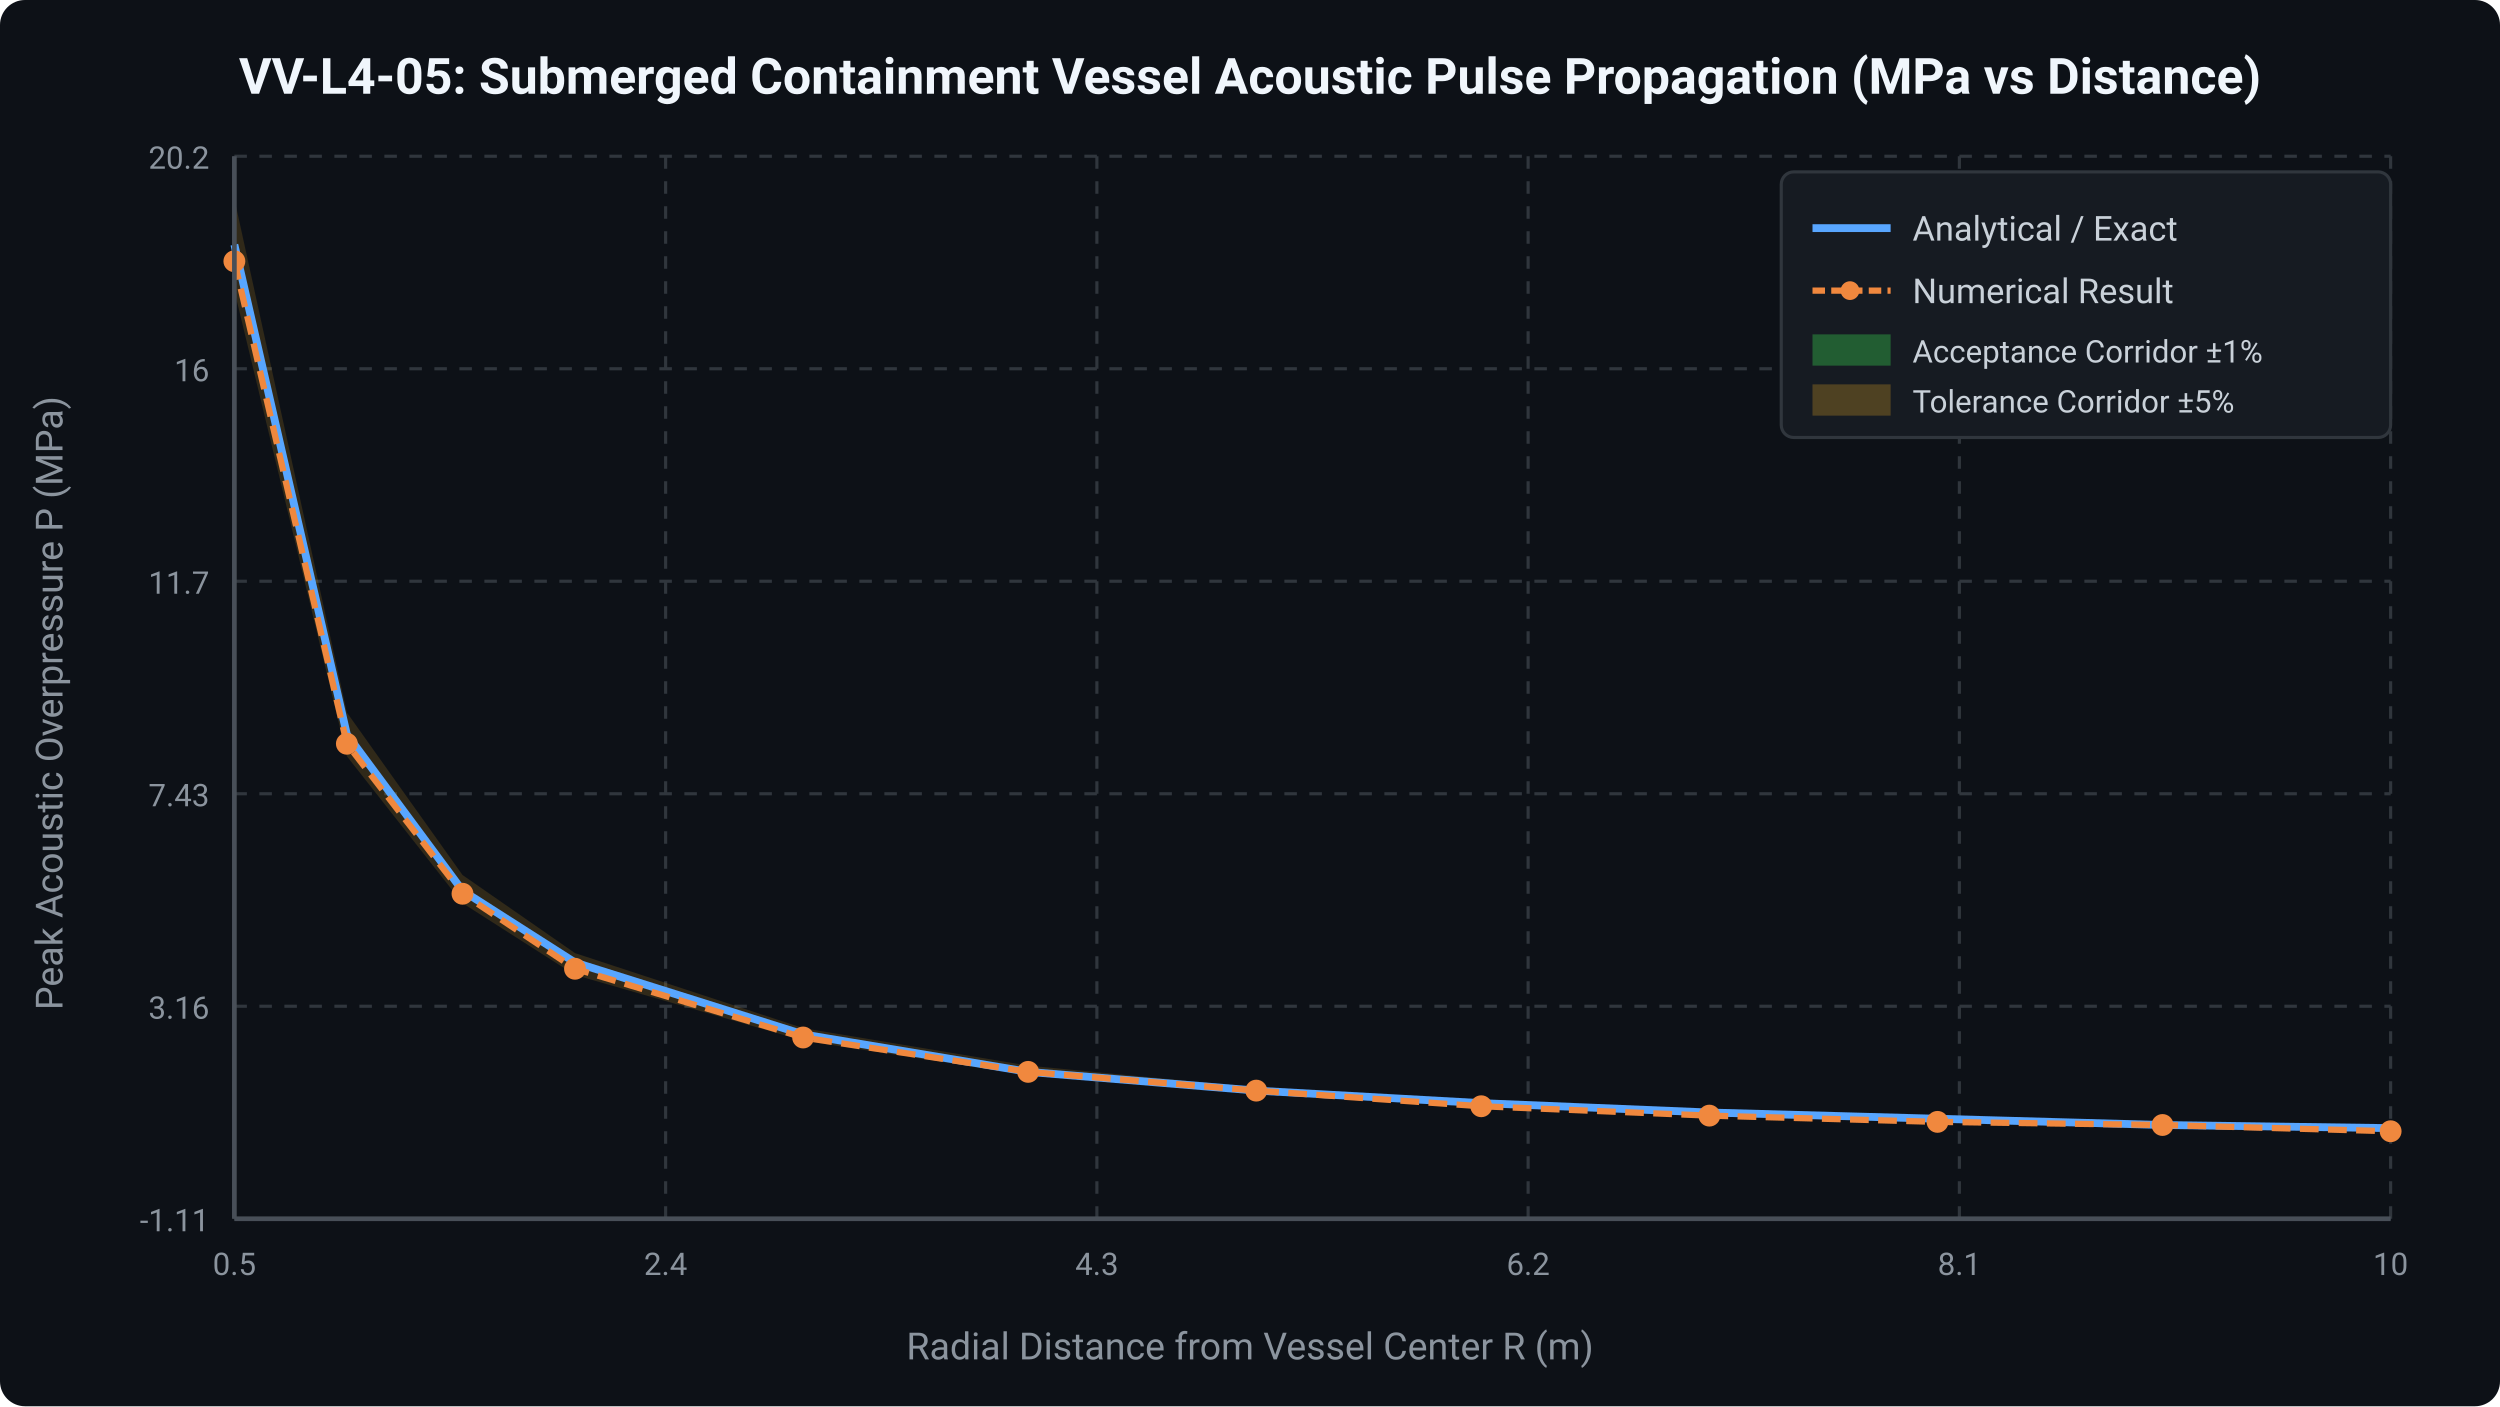
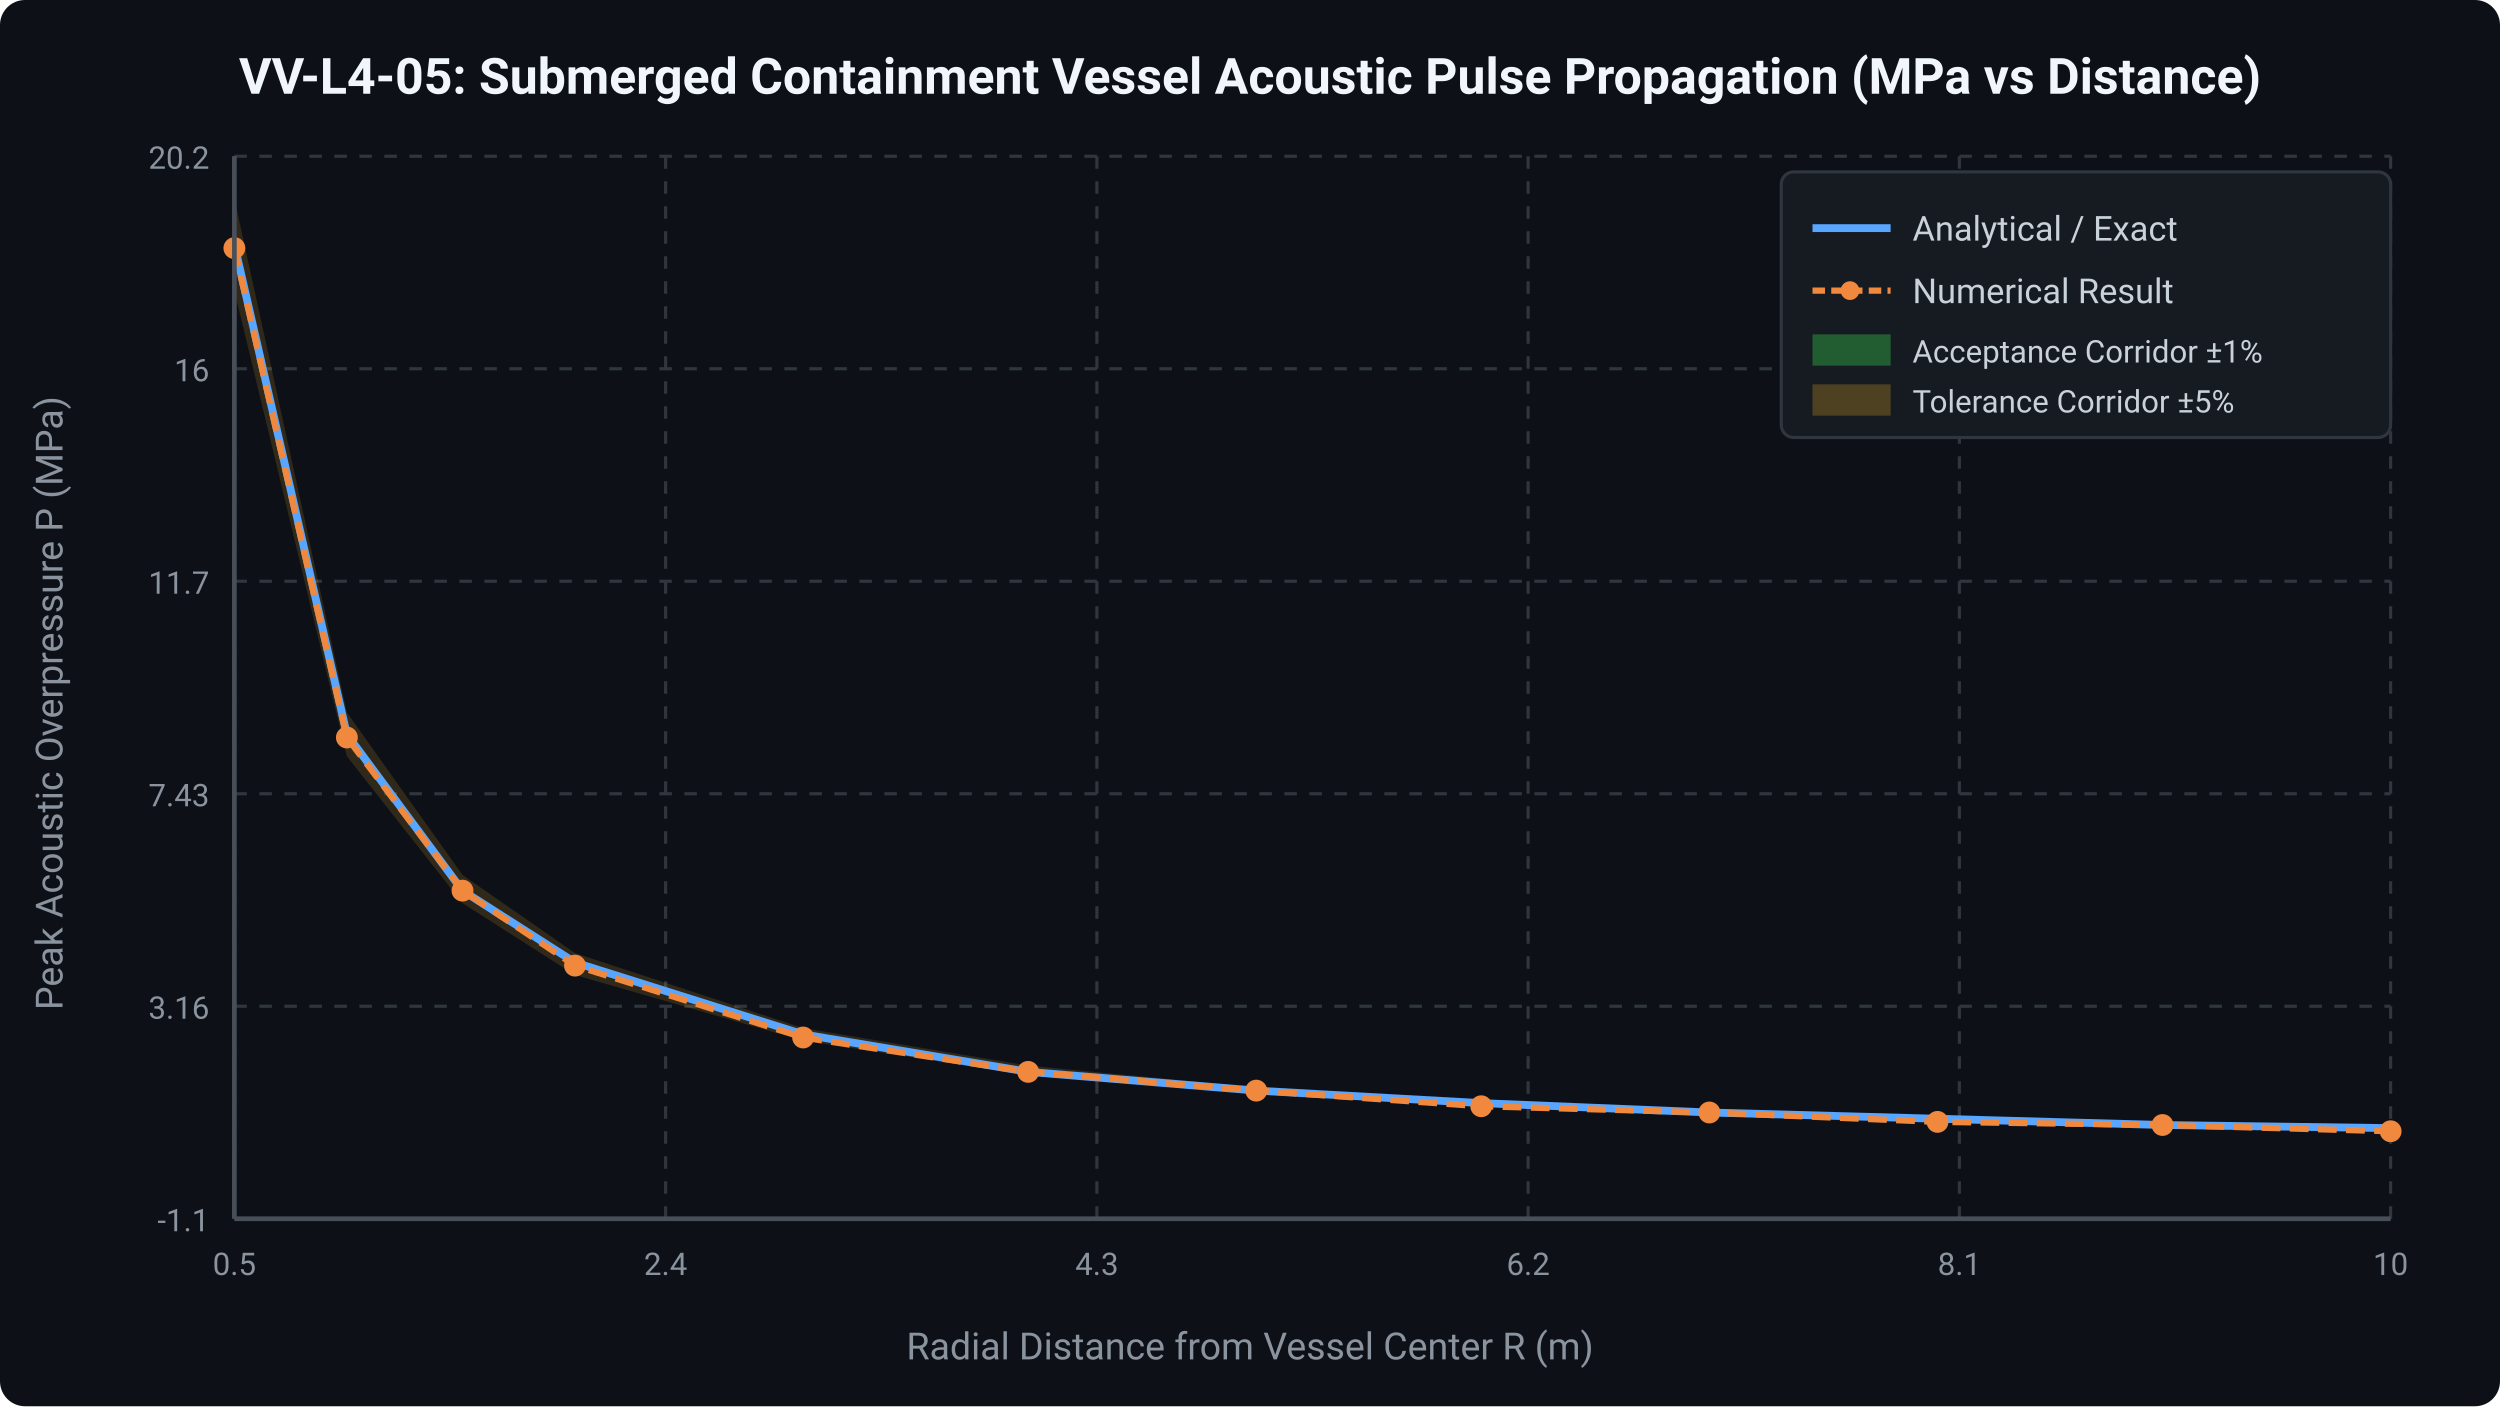
<svg xmlns="http://www.w3.org/2000/svg" viewBox="0 0 800 450" width="800" height="450">
  <style>
    text { font-family: -apple-system, BlinkMacSystemFont, 'Segoe UI', Roboto, Helvetica, Arial, sans-serif; fill: #c9d1d9; }
    .title { font-size: 16px; font-weight: 600; fill: #f0f6fc; }
    .axis-label { font-size: 12px; fill: #8b949e; }
    .tick { font-size: 10px; fill: #8b949e; }
    .grid { stroke: #30363d; stroke-width: 1; stroke-dasharray: 4,4; }
    .axis-line { stroke: #484f58; stroke-width: 1.5; }
    .exact-curve { fill: none; stroke: #58a6ff; stroke-width: 2.5; }
    .num-curve { fill: none; stroke: #f0883e; stroke-width: 2.0; stroke-dasharray: 6,3; }
    .corridor-yellow { fill: rgba(210, 153, 34, 0.18); }
    .corridor-green { fill: rgba(46, 160, 67, 0.30); }
  </style>
  <rect width="800" height="450" fill="#0d1117" rx="8" />
  <text x="400" y="30" text-anchor="middle" class="title">VV-L4-05: Submerged Containment Vessel Acoustic Pulse Propagation (MPa vs Distance)</text>
  <line x1="75" y1="390" x2="765" y2="390" class="grid" />
-   <text x="67" y="394" text-anchor="end" class="tick">-1.11</text>
+   <text x="67" y="394" text-anchor="end" class="tick">-1.1</text>
  <line x1="75" y1="322" x2="765" y2="322" class="grid" />
  <text x="67" y="326" text-anchor="end" class="tick">3.16</text>
  <line x1="75" y1="254" x2="765" y2="254" class="grid" />
  <text x="67" y="258" text-anchor="end" class="tick">7.43</text>
  <line x1="75" y1="186" x2="765" y2="186" class="grid" />
  <text x="67" y="190" text-anchor="end" class="tick">11.7</text>
  <line x1="75" y1="118" x2="765" y2="118" class="grid" />
  <text x="67" y="122" text-anchor="end" class="tick">16</text>
  <line x1="75" y1="50" x2="765" y2="50" class="grid" />
  <text x="67" y="54" text-anchor="end" class="tick">20.2</text>
  <line x1="75" y1="50" x2="75" y2="390" class="grid" />
  <text x="75" y="408" text-anchor="middle" class="tick">0.5</text>
  <line x1="213" y1="50" x2="213" y2="390" class="grid" />
  <text x="213" y="408" text-anchor="middle" class="tick">2.4</text>
  <line x1="351" y1="50" x2="351" y2="390" class="grid" />
  <text x="351" y="408" text-anchor="middle" class="tick">4.3</text>
  <line x1="489" y1="50" x2="489" y2="390" class="grid" />
  <text x="489" y="408" text-anchor="middle" class="tick">6.2</text>
  <line x1="627" y1="50" x2="627" y2="390" class="grid" />
  <text x="627" y="408" text-anchor="middle" class="tick">8.1</text>
  <line x1="765" y1="50" x2="765" y2="390" class="grid" />
  <text x="765" y="408" text-anchor="middle" class="tick">10</text>
  <path class="corridor-yellow" d="M 75 63.6 L 111 228 L 148 280 L 184 305 L 257 329 L 329 341 L 402 348 L 474 352 L 547 355 L 620 358 L 692 360 L 765 361 L 765 362 L 692 361 L 620 359 L 547 357 L 474 354 L 402 350 L 329 344 L 257 333 L 184 312 L 148 289 L 111 242 L 75 93 Z" />
  <path class="corridor-green" d="M 75 75.4 L 111 234 L 148 284 L 184 308 L 257 331 L 329 342 L 402 349 L 474 353 L 547 356 L 620 358 L 692 360 L 765 361 L 765 362 L 692 360 L 620 359 L 547 356 L 474 353 L 402 349 L 329 343 L 257 332 L 184 309 L 148 285 L 111 237 L 75 81.3 Z" />
  <path class="exact-curve" d="M 75 78.3 L 111 235 L 148 285 L 184 308 L 257 331 L 329 343 L 402 349 L 474 353 L 547 356 L 620 358 L 692 360 L 765 361 " />
-   <path class="num-curve" d="M 75 83.6 L 111 238 L 148 286 L 184 310 L 257 332 L 329 343 L 402 349 L 474 354 L 547 357 L 620 359 L 692 360 L 765 362 " />
-   <circle cx="75" cy="83.6" r="3.5" fill="#f0883e" />
-   <circle cx="111" cy="238" r="3.5" fill="#f0883e" />
-   <circle cx="148" cy="286" r="3.5" fill="#f0883e" />
-   <circle cx="184" cy="310" r="3.5" fill="#f0883e" />
+   <path class="num-curve" d="M 75 79.4 L 111 236 L 148 285 L 184 309 L 257 332 L 329 343 L 402 349 L 474 354 L 547 356 L 620 359 L 692 360 L 765 362 " />
+   <circle cx="75" cy="79.4" r="3.5" fill="#f0883e" />
+   <circle cx="111" cy="236" r="3.5" fill="#f0883e" />
+   <circle cx="148" cy="285" r="3.5" fill="#f0883e" />
+   <circle cx="184" cy="309" r="3.5" fill="#f0883e" />
  <circle cx="257" cy="332" r="3.5" fill="#f0883e" />
  <circle cx="329" cy="343" r="3.5" fill="#f0883e" />
  <circle cx="402" cy="349" r="3.5" fill="#f0883e" />
  <circle cx="474" cy="354" r="3.5" fill="#f0883e" />
-   <circle cx="547" cy="357" r="3.5" fill="#f0883e" />
+   <circle cx="547" cy="356" r="3.5" fill="#f0883e" />
  <circle cx="620" cy="359" r="3.5" fill="#f0883e" />
  <circle cx="692" cy="360" r="3.5" fill="#f0883e" />
  <circle cx="765" cy="362" r="3.5" fill="#f0883e" />
  <line x1="75" y1="390" x2="765" y2="390" class="axis-line" />
  <line x1="75" y1="50" x2="75" y2="390" class="axis-line" />
  <text x="400" y="435" text-anchor="middle" class="axis-label">Radial Distance from Vessel Center R (m)</text>
  <text x="20" y="225" text-anchor="middle" transform="rotate(-90 20 225)" class="axis-label">Peak Acoustic Overpressure P (MPa)</text>
  <rect x="570" y="55" width="195" height="85" fill="#161b22" stroke="#30363d" rx="4" />
  <line x1="580" y1="73" x2="605" y2="73" stroke="#58a6ff" stroke-width="2.5" />
  <text x="612" y="77" font-size="11">Analytical / Exact</text>
  <line x1="580" y1="93" x2="605" y2="93" stroke="#f0883e" stroke-width="2.0" stroke-dasharray="4,2" />
  <circle cx="592" cy="93" r="3" fill="#f0883e" />
  <text x="612" y="97" font-size="11">Numerical Result</text>
  <rect x="580" y="107" width="25" height="10" fill="rgba(46,160,67,0.5)" />
  <text x="612" y="116" font-size="10">Acceptance Corridor ±1%</text>
  <rect x="580" y="123" width="25" height="10" fill="rgba(210,153,34,0.3)" />
  <text x="612" y="132" font-size="10">Tolerance Corridor ±5%</text>
</svg>
